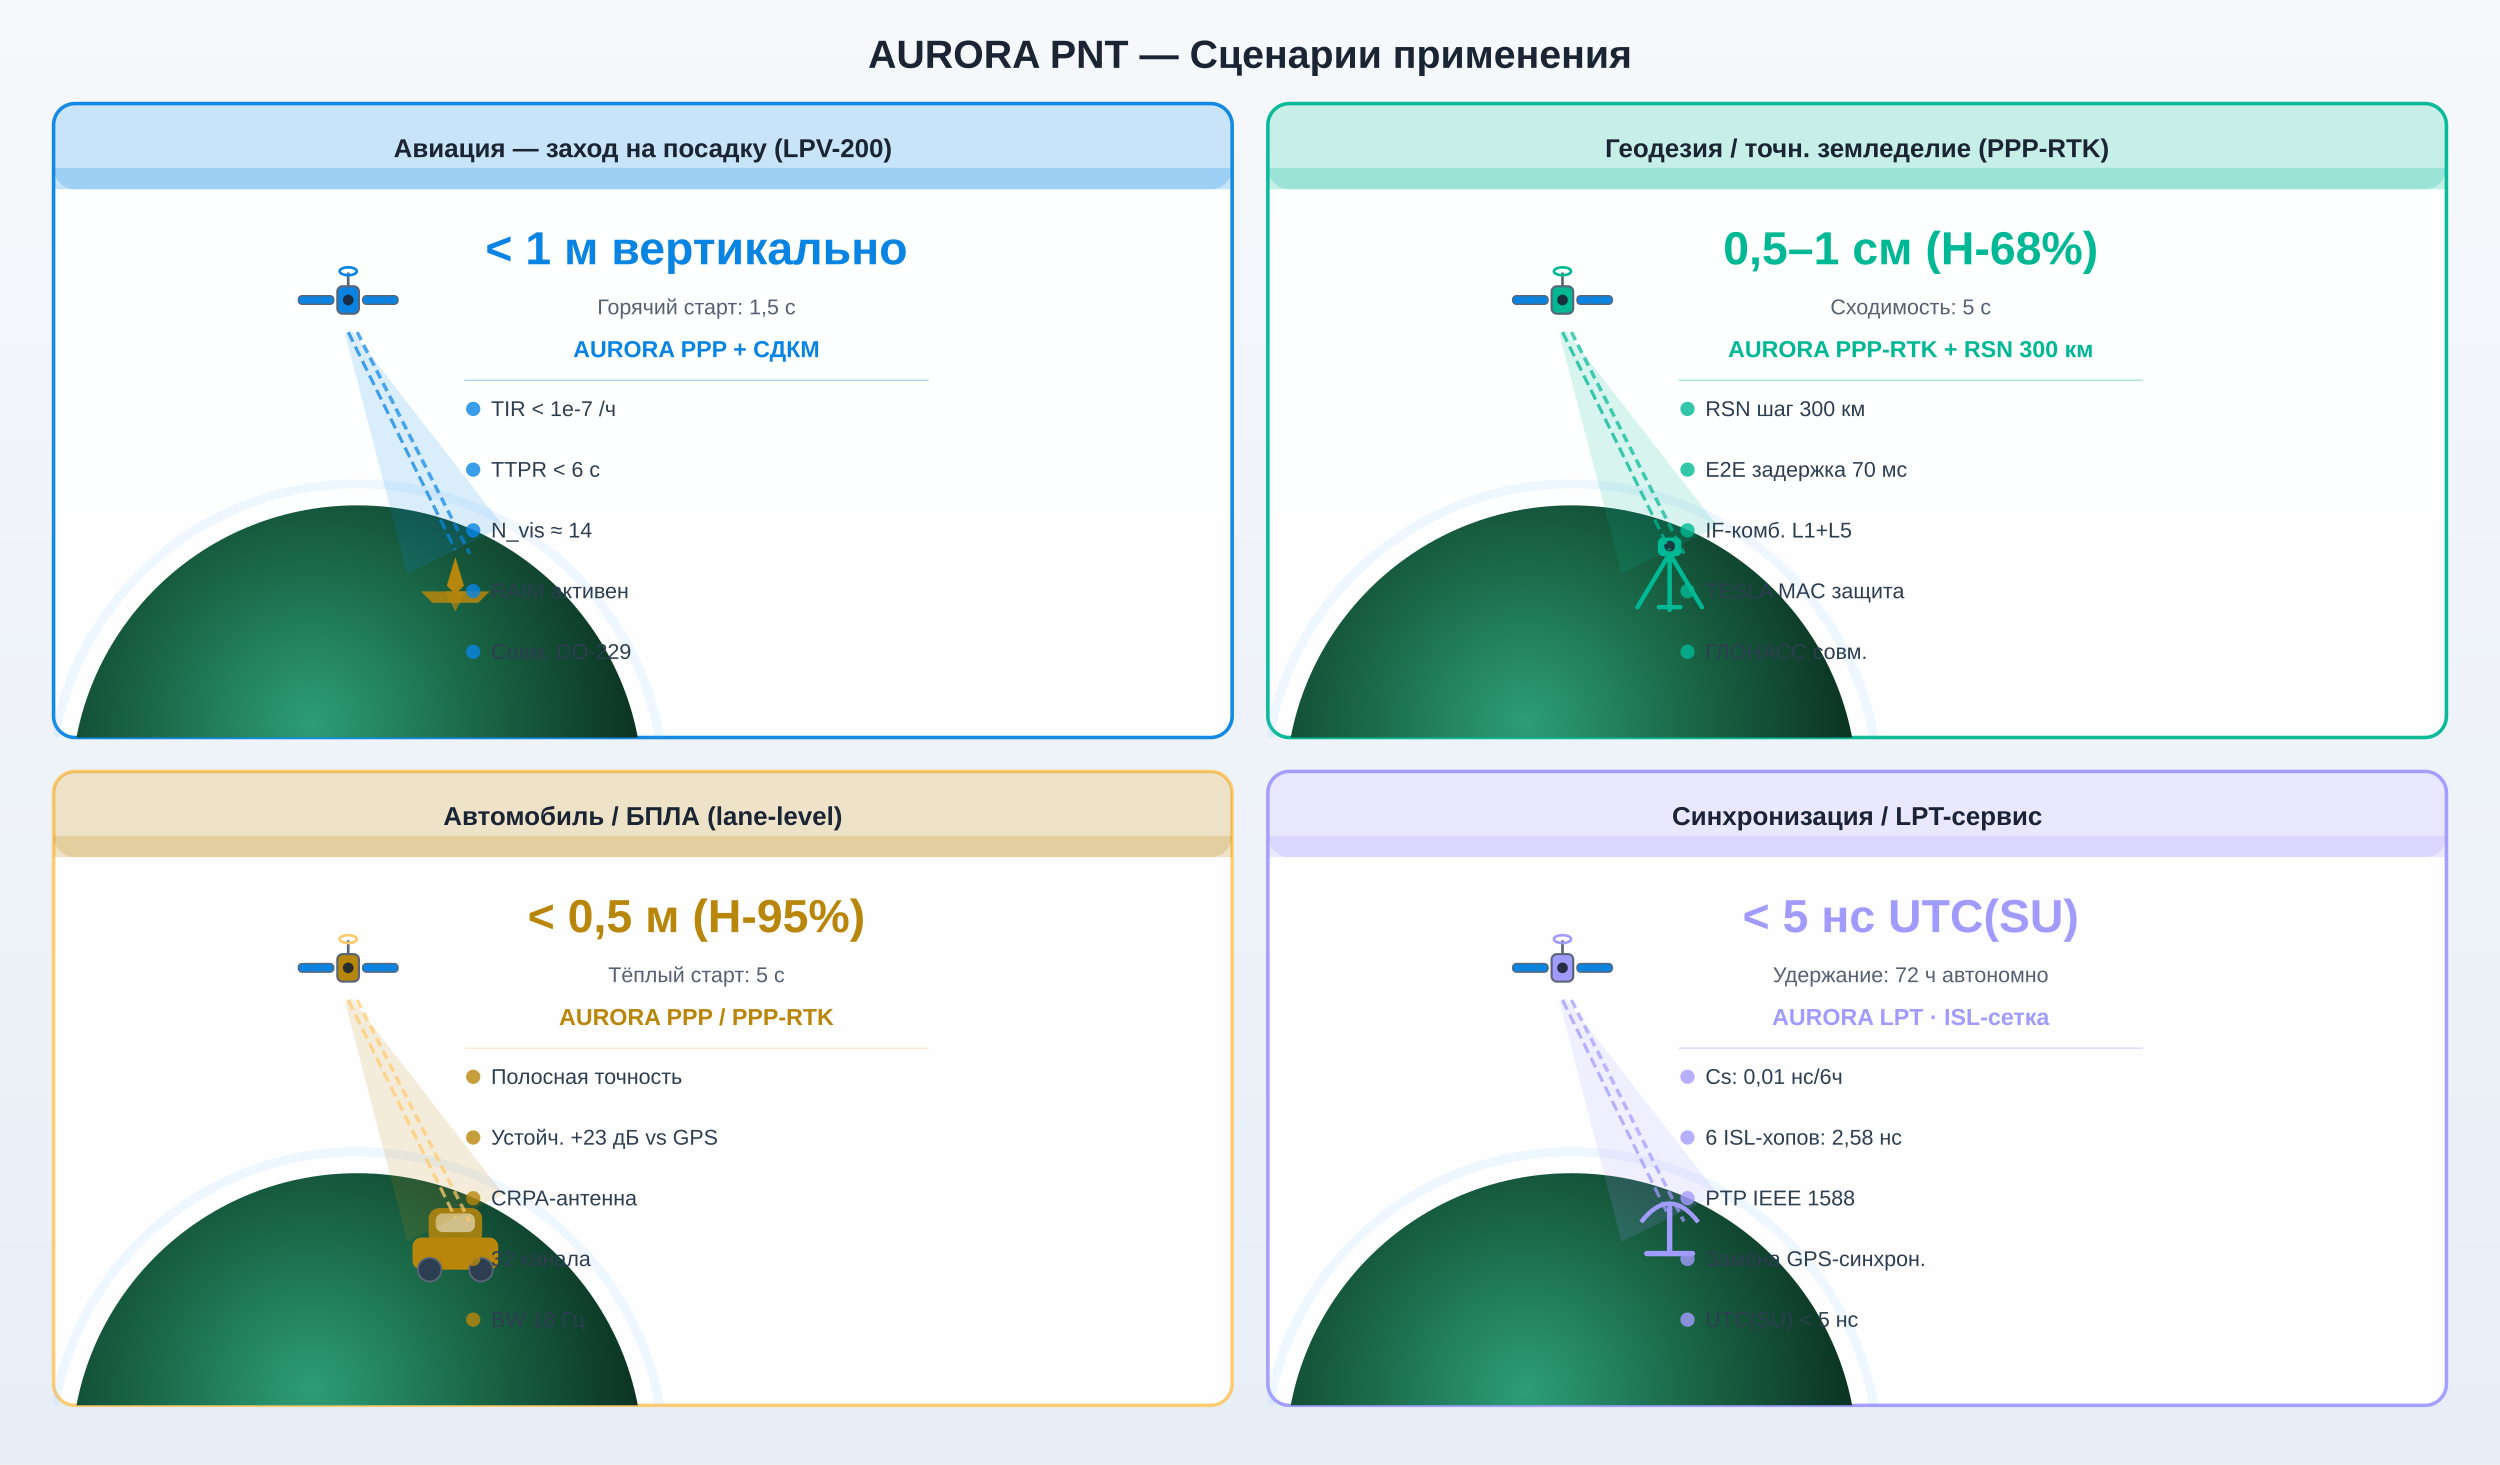
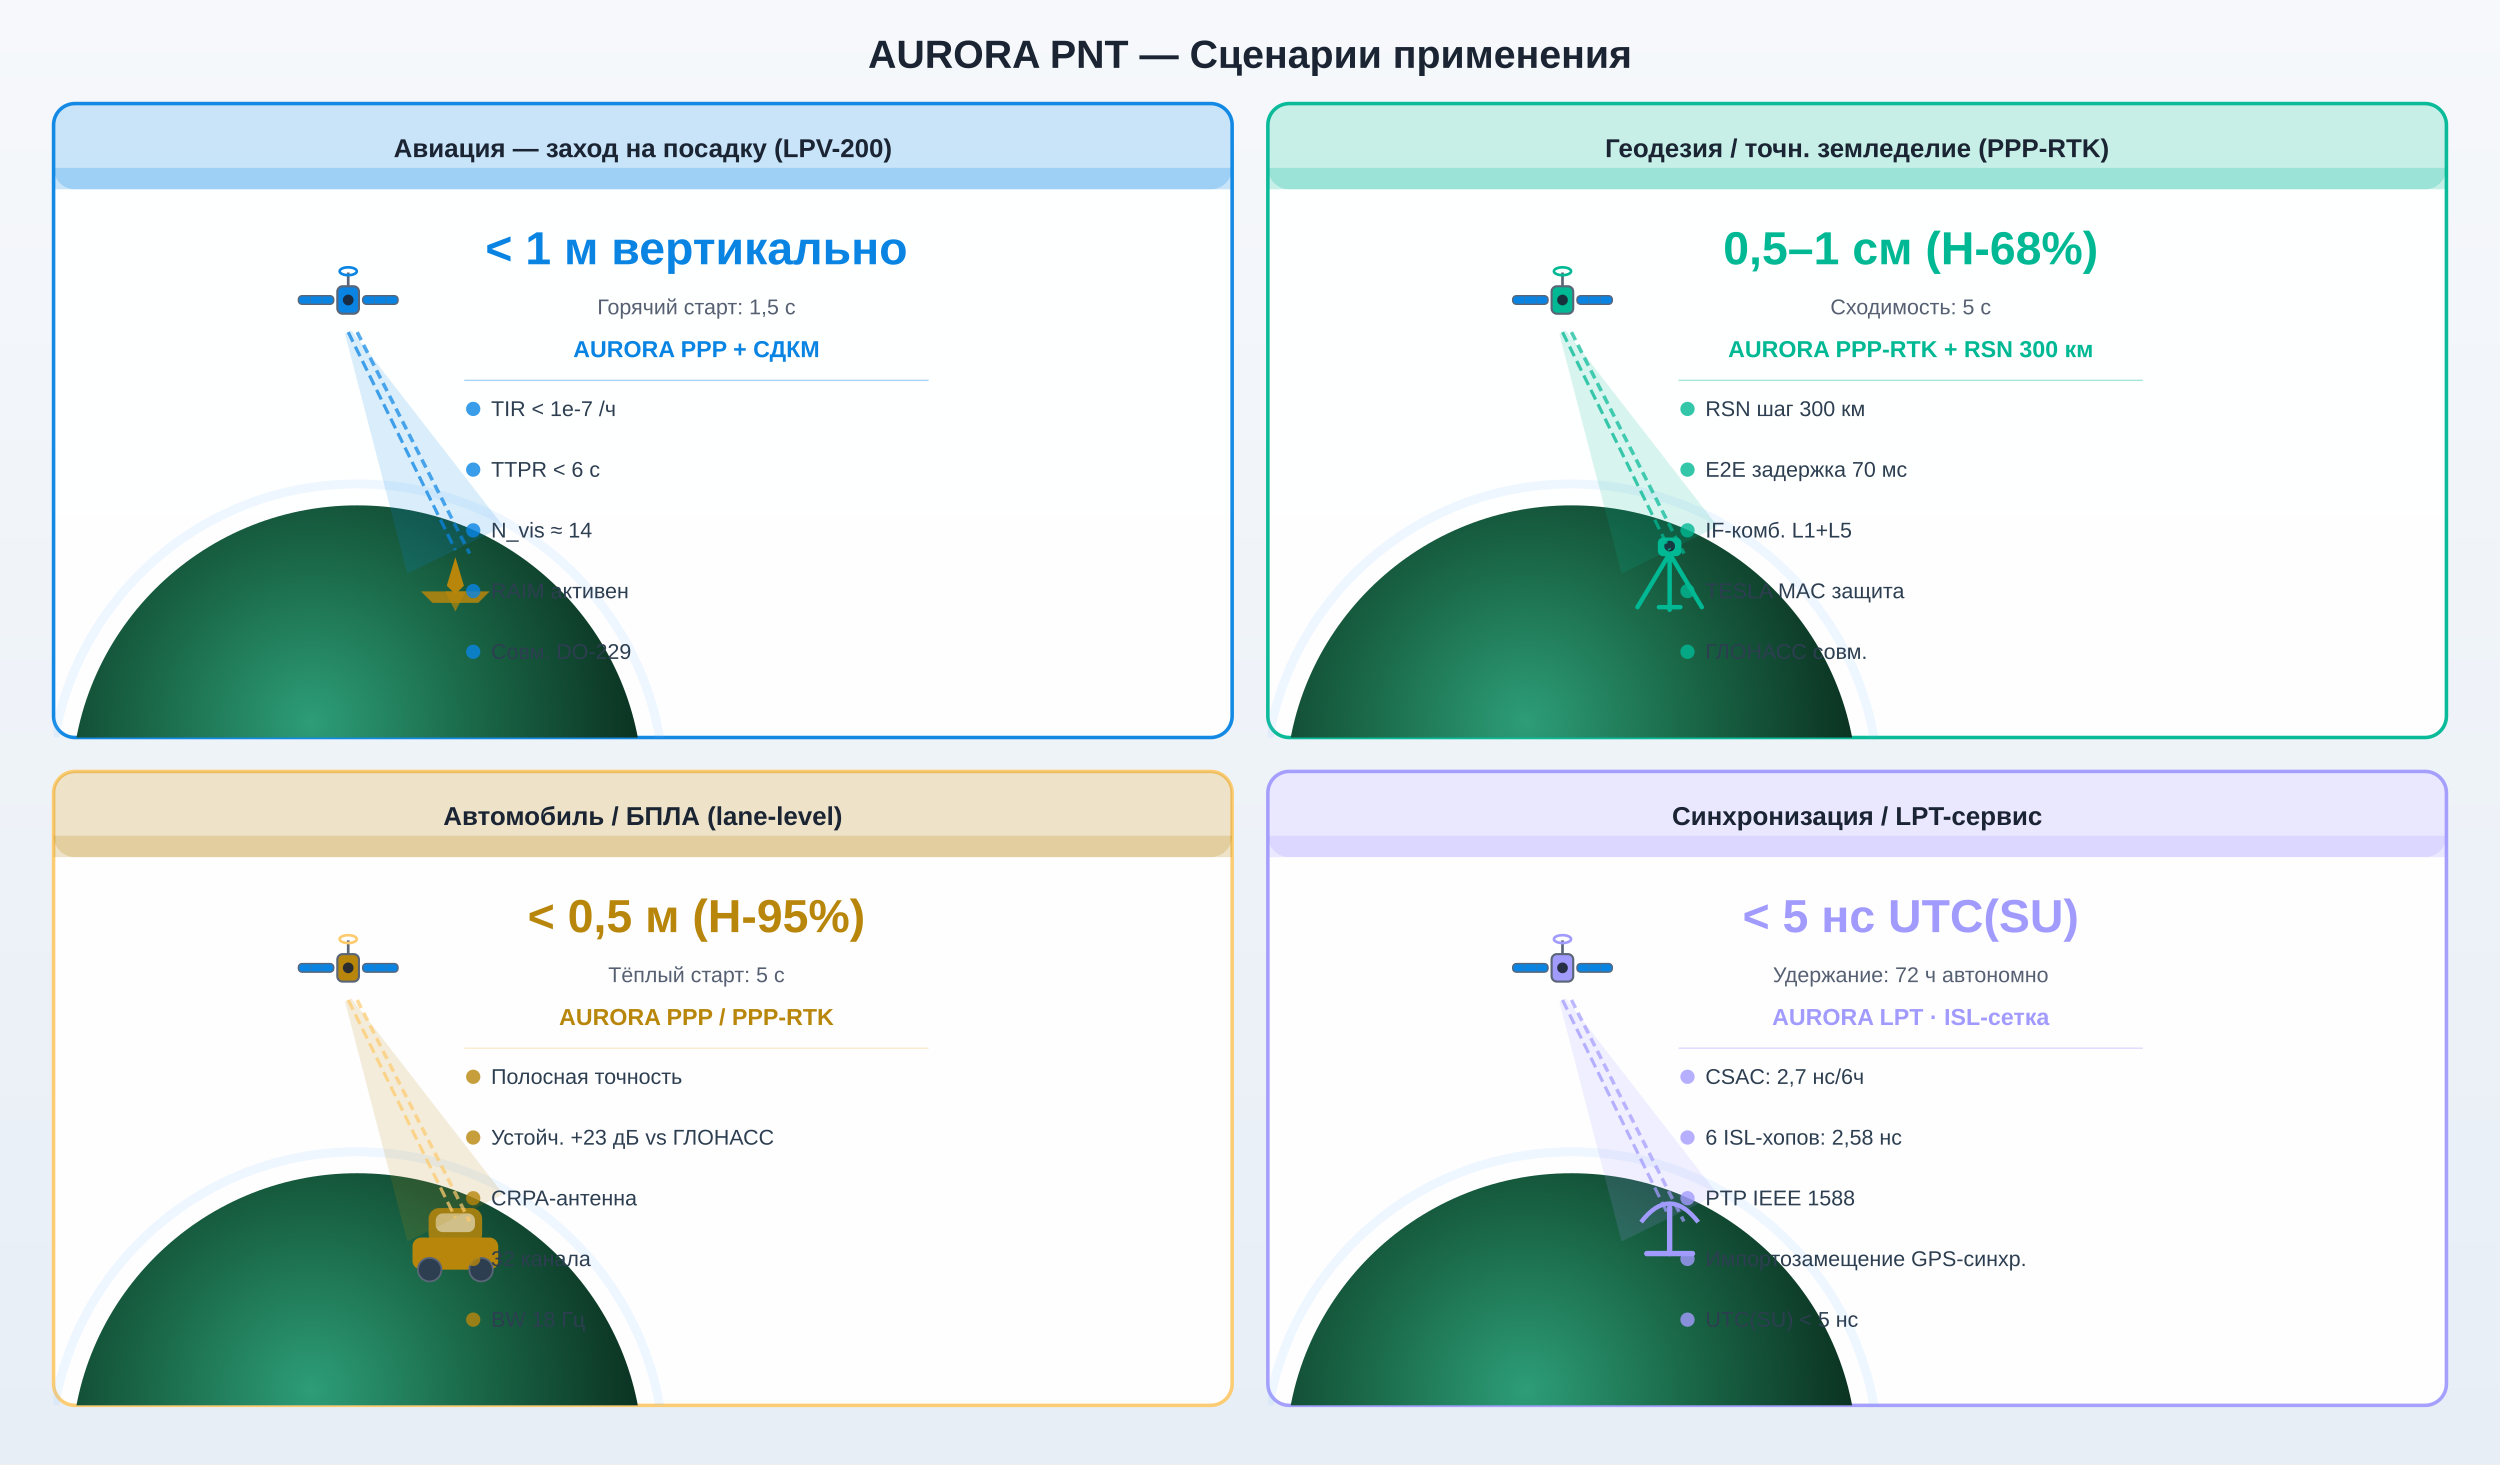
<svg xmlns="http://www.w3.org/2000/svg" width="1400" height="820">
  <defs>
    <linearGradient id="space_bg" x1="0" y1="0" x2="0" y2="1" gradientUnits="objectBoundingBox">
      <stop offset="0%" stop-color="#f6f8fb" />
      <stop offset="100%" stop-color="#e7eef6" />
    </linearGradient>
    <radialGradient id="earth_grad" cx="42%" cy="38%" r="60%">
      <stop offset="0%" stop-color="#2d9d78" />
      <stop offset="45%" stop-color="#1b6b4a" />
      <stop offset="100%" stop-color="#0a2e1f" />
    </radialGradient>
    <radialGradient id="atm_grad" cx="50%" cy="50%" r="50%">
      <stop offset="80%" stop-color="#74b9ff" stop-opacity="0" />
      <stop offset="100%" stop-color="#74b9ff" stop-opacity="0.18" />
    </radialGradient>
    <filter id="glow_green" x="-50%" y="-50%" width="200%" height="200%">
      <feGaussianBlur in="SourceGraphic" stdDeviation="4" result="blur" />
      <feMerge>
        <feMergeNode in="blur" />
        <feMergeNode in="SourceGraphic" />
      </feMerge>
    </filter>
    <filter id="glow_user" x="-60%" y="-60%" width="220%" height="220%">
      <feGaussianBlur in="SourceGraphic" stdDeviation="3" result="blur" />
      <feMerge>
        <feMergeNode in="blur" />
        <feMergeNode in="SourceGraphic" />
      </feMerge>
    </filter>
    <filter id="glow_mcs" x="-60%" y="-60%" width="220%" height="220%">
      <feGaussianBlur in="SourceGraphic" stdDeviation="5" result="blur" />
      <feMerge>
        <feMergeNode in="blur" />
        <feMergeNode in="SourceGraphic" />
      </feMerge>
    </filter>
    <filter id="text_glow">
      <feGaussianBlur in="SourceGraphic" stdDeviation="3" result="blur" />
      <feMerge>
        <feMergeNode in="blur" />
        <feMergeNode in="SourceGraphic" />
      </feMerge>
    </filter>
    <clipPath id="earth_clip">
      <rect x="0" y="0" width="1400" height="800" />
    </clipPath>
  </defs>
  <rect width="1400" height="820" fill="url(#space_bg)" />
  <text x="700" y="38" text-anchor="middle" font-family="Arial,sans-serif" font-size="22" font-weight="bold" fill="#1a2433">AURORA PNT — Сценарии применения</text>
  <rect x="30" y="58" width="660" height="355" rx="12" fill="#ffffff" stroke="#0984e3" stroke-width="2" opacity="0.95" />
  <rect x="30" y="58" width="660" height="48" rx="12" fill="#0984e3" opacity="0.22" />
  <rect x="30" y="94" width="660" height="12" fill="#0984e3" opacity="0.22" />
  <text x="360" y="88" text-anchor="middle" font-family="Arial,sans-serif" font-size="14.5" font-weight="bold" fill="#1a2433">Авиация — заход на посадку (LPV-200)</text>
  <circle cx="200" cy="443" r="160" fill="url(#earth_grad)" clip-path="url(#panel_clip_30_58)" />
  <clipPath id="panel_clip_30_58">
    <rect x="30" y="58" width="660" height="355" />
  </clipPath>
  <circle cx="200" cy="443" r="172" fill="none" stroke="#74b9ff" stroke-width="5" opacity="0.12" clip-path="url(#panel_clip_30_58)" />
  <g transform="translate(195,168) rotate(0)">
    <rect x="-6.1" y="-7.7" width="12.1" height="15.4" rx="3" fill="#0984e3" stroke="#5a6678" stroke-width="1.2" />
    <rect x="-27.9" y="-2.4" width="19.8" height="4.8" rx="2" fill="#0984e3" stroke="#5a6678" stroke-width="0.8" />
    <line x1="-21.2" y1="-2.4" x2="-21.2" y2="2.4" stroke="#5a6678" stroke-width="0.4" opacity="0.5" />
    <line x1="-14.7" y1="-2.4" x2="-14.7" y2="2.4" stroke="#5a6678" stroke-width="0.4" opacity="0.5" />
    <rect x="8.1" y="-2.4" width="19.8" height="4.8" rx="2" fill="#0984e3" stroke="#5a6678" stroke-width="0.8" />
    <line x1="14.7" y1="-2.4" x2="14.7" y2="2.4" stroke="#5a6678" stroke-width="0.4" opacity="0.5" />
    <line x1="21.2" y1="-2.4" x2="21.2" y2="2.4" stroke="#5a6678" stroke-width="0.4" opacity="0.5" />
    <line x1="0" y1="-7.7" x2="0" y2="-15.4" stroke="#5a6678" stroke-width="1.5" />
    <ellipse cx="0" cy="-16.1" rx="4.8" ry="2.2" fill="none" stroke="#0984e3" stroke-width="1.5" />
    <circle cx="0" cy="0" r="3" fill="#1a2433" opacity="0.9" />
  </g>
  <g>
    <path d="M235.8,331.2 L274.2,331.2 L267.8,337.6 L242.2,337.6 Z" fill="#b8860b" opacity="0.85" />
    <path d="M255,312.0 L259.8,328 L255,332.8 L250.2,328 Z" fill="#b8860b" />
    <path d="M249.24,331.2 L255,342.4 L260.76,331.2" fill="#b8860b" opacity="0.7" />
  </g>
  <polygon points="193.2,186.9 196.8,185.1 281.9,294.8 228.1,321.2" fill="#0984e3" opacity="0.15" />
  <line x1="195.0" y1="186.0" x2="255.0" y2="308.0" stroke="#0984e3" stroke-width="1.8" opacity="0.75" stroke-dasharray="6,3" />
  <line x1="200" y1="186" x2="263" y2="310" stroke="#0984e3" stroke-width="2" opacity="0.7" stroke-dasharray="5,3" clip-path="url(#panel_clip_30_58)" />
  <text x="390" y="148" text-anchor="middle" font-family="Arial,sans-serif" font-size="26" font-weight="bold" fill="#0984e3">&lt; 1 м вертикально</text>
  <text x="390.0" y="176.0" text-anchor="middle" font-family="Arial,sans-serif" font-size="12" font-weight="normal" fill="#566072" opacity="1.0">Горячий старт: 1,5 с</text>
  <text x="390" y="200" text-anchor="middle" font-family="Arial,sans-serif" font-size="13" font-weight="bold" fill="#0984e3">AURORA PPP + СДКМ</text>
  <line x1="260" y1="213" x2="520" y2="213" stroke="#0984e3" stroke-width="0.8" opacity="0.35" />
  <circle cx="265" cy="229" r="4" fill="#0984e3" opacity="0.8" />
  <text x="275.0" y="233.0" text-anchor="start" font-family="Arial,sans-serif" font-size="12" font-weight="normal" fill="#2c3e50" opacity="1.0">TIR &lt; 1e-7 /ч</text>
  <circle cx="265" cy="263" r="4" fill="#0984e3" opacity="0.8" />
  <text x="275.0" y="267.0" text-anchor="start" font-family="Arial,sans-serif" font-size="12" font-weight="normal" fill="#2c3e50" opacity="1.0">TTPR &lt; 6 с</text>
  <circle cx="265" cy="297" r="4" fill="#0984e3" opacity="0.8" />
  <text x="275.0" y="301.0" text-anchor="start" font-family="Arial,sans-serif" font-size="12" font-weight="normal" fill="#2c3e50" opacity="1.0">N_vis ≈ 14</text>
  <circle cx="265" cy="331" r="4" fill="#0984e3" opacity="0.8" />
  <text x="275.0" y="335.0" text-anchor="start" font-family="Arial,sans-serif" font-size="12" font-weight="normal" fill="#2c3e50" opacity="1.0">RAIM активен</text>
  <circle cx="265" cy="365" r="4" fill="#0984e3" opacity="0.8" />
  <text x="275.0" y="369.0" text-anchor="start" font-family="Arial,sans-serif" font-size="12" font-weight="normal" fill="#2c3e50" opacity="1.0">Совм. DO-229</text>
  <rect x="710" y="58" width="660" height="355" rx="12" fill="#ffffff" stroke="#00b894" stroke-width="2" opacity="0.95" />
  <rect x="710" y="58" width="660" height="48" rx="12" fill="#00b894" opacity="0.22" />
  <rect x="710" y="94" width="660" height="12" fill="#00b894" opacity="0.22" />
  <text x="1040" y="88" text-anchor="middle" font-family="Arial,sans-serif" font-size="14.5" font-weight="bold" fill="#1a2433">Геодезия / точн. земледелие (PPP-RTK)</text>
  <circle cx="880" cy="443" r="160" fill="url(#earth_grad)" clip-path="url(#panel_clip_710_58)" />
  <clipPath id="panel_clip_710_58">
    <rect x="710" y="58" width="660" height="355" />
  </clipPath>
  <circle cx="880" cy="443" r="172" fill="none" stroke="#74b9ff" stroke-width="5" opacity="0.12" clip-path="url(#panel_clip_710_58)" />
  <g transform="translate(875,168) rotate(0)">
    <rect x="-6.1" y="-7.7" width="12.1" height="15.4" rx="3" fill="#00b894" stroke="#5a6678" stroke-width="1.2" />
    <rect x="-27.9" y="-2.4" width="19.8" height="4.8" rx="2" fill="#0984e3" stroke="#5a6678" stroke-width="0.8" />
    <line x1="-21.2" y1="-2.4" x2="-21.2" y2="2.4" stroke="#5a6678" stroke-width="0.4" opacity="0.5" />
    <line x1="-14.7" y1="-2.4" x2="-14.7" y2="2.4" stroke="#5a6678" stroke-width="0.4" opacity="0.5" />
    <rect x="8.1" y="-2.4" width="19.8" height="4.8" rx="2" fill="#0984e3" stroke="#5a6678" stroke-width="0.8" />
    <line x1="14.7" y1="-2.4" x2="14.7" y2="2.4" stroke="#5a6678" stroke-width="0.4" opacity="0.5" />
    <line x1="21.2" y1="-2.4" x2="21.2" y2="2.4" stroke="#5a6678" stroke-width="0.4" opacity="0.5" />
    <line x1="0" y1="-7.7" x2="0" y2="-15.4" stroke="#5a6678" stroke-width="1.5" />
    <ellipse cx="0" cy="-16.1" rx="4.8" ry="2.2" fill="none" stroke="#00b894" stroke-width="1.5" />
    <circle cx="0" cy="0" r="3" fill="#1a2433" opacity="0.9" />
  </g>
  <g>
    <path d="M935,310.0 L917.0,340.0 M935,310.0 L953.0,340.0 M935,310.0 L935,341.5 M929.0,340.0 L941.0,340.0" stroke="#00b894" stroke-width="2.5" fill="none" stroke-linecap="round" />
    <rect x="928.4" y="301.0" width="13.2" height="10.5" rx="3" fill="#00b894" />
    <circle cx="935.0" cy="305.8" r="3.0" fill="#1a2433" />
  </g>
  <polygon points="873.2,186.9 876.8,185.1 961.9,294.8 908.1,321.2" fill="#00b894" opacity="0.15" />
  <line x1="875.0" y1="186.0" x2="935.0" y2="308.0" stroke="#00b894" stroke-width="1.8" opacity="0.75" stroke-dasharray="6,3" />
  <line x1="880" y1="186" x2="943" y2="310" stroke="#00b894" stroke-width="2" opacity="0.7" stroke-dasharray="5,3" clip-path="url(#panel_clip_710_58)" />
  <text x="1070" y="148" text-anchor="middle" font-family="Arial,sans-serif" font-size="26" font-weight="bold" fill="#00b894">0,5–1 см (H-68%)</text>
  <text x="1070.0" y="176.0" text-anchor="middle" font-family="Arial,sans-serif" font-size="12" font-weight="normal" fill="#566072" opacity="1.0">Сходимость: 5 с</text>
  <text x="1070" y="200" text-anchor="middle" font-family="Arial,sans-serif" font-size="13" font-weight="bold" fill="#00b894">AURORA PPP-RTK + RSN 300 км</text>
  <line x1="940" y1="213" x2="1200" y2="213" stroke="#00b894" stroke-width="0.8" opacity="0.35" />
  <circle cx="945" cy="229" r="4" fill="#00b894" opacity="0.8" />
  <text x="955.0" y="233.0" text-anchor="start" font-family="Arial,sans-serif" font-size="12" font-weight="normal" fill="#2c3e50" opacity="1.0">RSN шаг 300 км</text>
  <circle cx="945" cy="263" r="4" fill="#00b894" opacity="0.8" />
  <text x="955.0" y="267.0" text-anchor="start" font-family="Arial,sans-serif" font-size="12" font-weight="normal" fill="#2c3e50" opacity="1.0">E2E задержка 70 мс</text>
  <circle cx="945" cy="297" r="4" fill="#00b894" opacity="0.8" />
  <text x="955.0" y="301.0" text-anchor="start" font-family="Arial,sans-serif" font-size="12" font-weight="normal" fill="#2c3e50" opacity="1.0">IF-комб. L1+L5</text>
  <circle cx="945" cy="331" r="4" fill="#00b894" opacity="0.8" />
  <text x="955.0" y="335.0" text-anchor="start" font-family="Arial,sans-serif" font-size="12" font-weight="normal" fill="#2c3e50" opacity="1.0">TESLA MAC защита</text>
  <circle cx="945" cy="365" r="4" fill="#00b894" opacity="0.8" />
  <text x="955.0" y="369.0" text-anchor="start" font-family="Arial,sans-serif" font-size="12" font-weight="normal" fill="#2c3e50" opacity="1.0">ГЛОНАСС совм.</text>
  <rect x="30" y="432" width="660" height="355" rx="12" fill="#ffffff" stroke="#fdcb6e" stroke-width="2" opacity="0.95" />
  <rect x="30" y="432" width="660" height="48" rx="12" fill="#b8860b" opacity="0.22" />
  <rect x="30" y="468" width="660" height="12" fill="#b8860b" opacity="0.22" />
  <text x="360" y="462" text-anchor="middle" font-family="Arial,sans-serif" font-size="14.5" font-weight="bold" fill="#1a2433">Автомобиль / БПЛА (lane-level)</text>
  <circle cx="200" cy="817" r="160" fill="url(#earth_grad)" clip-path="url(#panel_clip_30_432)" />
  <clipPath id="panel_clip_30_432">
    <rect x="30" y="432" width="660" height="355" />
  </clipPath>
  <circle cx="200" cy="817" r="172" fill="none" stroke="#74b9ff" stroke-width="5" opacity="0.12" clip-path="url(#panel_clip_30_432)" />
  <g transform="translate(195,542) rotate(0)">
    <rect x="-6.1" y="-7.7" width="12.1" height="15.4" rx="3" fill="#b8860b" stroke="#5a6678" stroke-width="1.2" />
    <rect x="-27.9" y="-2.4" width="19.8" height="4.8" rx="2" fill="#0984e3" stroke="#5a6678" stroke-width="0.8" />
    <line x1="-21.2" y1="-2.4" x2="-21.2" y2="2.4" stroke="#5a6678" stroke-width="0.4" opacity="0.5" />
    <line x1="-14.7" y1="-2.4" x2="-14.7" y2="2.4" stroke="#5a6678" stroke-width="0.4" opacity="0.5" />
    <rect x="8.1" y="-2.4" width="19.8" height="4.8" rx="2" fill="#0984e3" stroke="#5a6678" stroke-width="0.8" />
    <line x1="14.7" y1="-2.4" x2="14.7" y2="2.4" stroke="#5a6678" stroke-width="0.4" opacity="0.5" />
    <line x1="21.2" y1="-2.4" x2="21.2" y2="2.4" stroke="#5a6678" stroke-width="0.4" opacity="0.5" />
    <line x1="0" y1="-7.7" x2="0" y2="-15.4" stroke="#5a6678" stroke-width="1.5" />
    <ellipse cx="0" cy="-16.1" rx="4.8" ry="2.2" fill="none" stroke="#fdcb6e" stroke-width="1.5" />
    <circle cx="0" cy="0" r="3" fill="#1a2433" opacity="0.9" />
  </g>
  <g>
    <rect x="231.0" y="693.0" width="48.0" height="18.0" rx="5" fill="#b8860b" />
    <rect x="240.0" y="676.5" width="30.0" height="20.5" rx="6" fill="#b8860b" opacity="0.85" />
    <circle cx="240.6" cy="711.0" r="6.6" fill="#2c3e50" stroke="#5a6678" stroke-width="1" />
    <circle cx="269.4" cy="711.0" r="6.6" fill="#2c3e50" stroke="#5a6678" stroke-width="1" />
    <rect x="244.0" y="679.5" width="22.0" height="10.5" rx="4" fill="#ffffff" opacity="0.5" />
  </g>
  <polygon points="193.2,560.9 196.8,559.1 281.9,668.8 228.1,695.2" fill="#b8860b" opacity="0.15" />
  <line x1="195.0" y1="560.0" x2="255.0" y2="682.0" stroke="#fdcb6e" stroke-width="1.8" opacity="0.75" stroke-dasharray="6,3" />
  <line x1="200" y1="560" x2="263" y2="684" stroke="#fdcb6e" stroke-width="2" opacity="0.7" stroke-dasharray="5,3" clip-path="url(#panel_clip_30_432)" />
  <text x="390" y="522" text-anchor="middle" font-family="Arial,sans-serif" font-size="26" font-weight="bold" fill="#b8860b">&lt; 0,5 м (H-95%)</text>
  <text x="390.0" y="550.0" text-anchor="middle" font-family="Arial,sans-serif" font-size="12" font-weight="normal" fill="#566072" opacity="1.0">Тёплый старт: 5 с</text>
  <text x="390" y="574" text-anchor="middle" font-family="Arial,sans-serif" font-size="13" font-weight="bold" fill="#b8860b">AURORA PPP / PPP-RTK</text>
  <line x1="260" y1="587" x2="520" y2="587" stroke="#fdcb6e" stroke-width="0.8" opacity="0.35" />
  <circle cx="265" cy="603" r="4" fill="#b8860b" opacity="0.8" />
  <text x="275.0" y="607.0" text-anchor="start" font-family="Arial,sans-serif" font-size="12" font-weight="normal" fill="#2c3e50" opacity="1.0">Полосная точность</text>
  <circle cx="265" cy="637" r="4" fill="#b8860b" opacity="0.8" />
-   <text x="275.0" y="641.0" text-anchor="start" font-family="Arial,sans-serif" font-size="12" font-weight="normal" fill="#2c3e50" opacity="1.0">Устойч. +23 дБ vs GPS</text>
+   <text x="275.0" y="641.0" text-anchor="start" font-family="Arial,sans-serif" font-size="12" font-weight="normal" fill="#2c3e50" opacity="1.0">Устойч. +23 дБ vs ГЛОНАСС</text>
  <circle cx="265" cy="671" r="4" fill="#b8860b" opacity="0.8" />
  <text x="275.0" y="675.0" text-anchor="start" font-family="Arial,sans-serif" font-size="12" font-weight="normal" fill="#2c3e50" opacity="1.0">CRPA-антенна</text>
  <circle cx="265" cy="705" r="4" fill="#b8860b" opacity="0.8" />
  <text x="275.0" y="709.0" text-anchor="start" font-family="Arial,sans-serif" font-size="12" font-weight="normal" fill="#2c3e50" opacity="1.0">32 канала</text>
  <circle cx="265" cy="739" r="4" fill="#b8860b" opacity="0.8" />
  <text x="275.0" y="743.0" text-anchor="start" font-family="Arial,sans-serif" font-size="12" font-weight="normal" fill="#2c3e50" opacity="1.0">BW 18 Гц</text>
  <rect x="710" y="432" width="660" height="355" rx="12" fill="#ffffff" stroke="#a29bfe" stroke-width="2" opacity="0.95" />
  <rect x="710" y="432" width="660" height="48" rx="12" fill="#a29bfe" opacity="0.22" />
  <rect x="710" y="468" width="660" height="12" fill="#a29bfe" opacity="0.22" />
  <text x="1040" y="462" text-anchor="middle" font-family="Arial,sans-serif" font-size="14.5" font-weight="bold" fill="#1a2433">Синхронизация / LPT-сервис</text>
  <circle cx="880" cy="817" r="160" fill="url(#earth_grad)" clip-path="url(#panel_clip_710_432)" />
  <clipPath id="panel_clip_710_432">
    <rect x="710" y="432" width="660" height="355" />
  </clipPath>
  <circle cx="880" cy="817" r="172" fill="none" stroke="#74b9ff" stroke-width="5" opacity="0.12" clip-path="url(#panel_clip_710_432)" />
  <g transform="translate(875,542) rotate(0)">
    <rect x="-6.1" y="-7.7" width="12.1" height="15.4" rx="3" fill="#a29bfe" stroke="#5a6678" stroke-width="1.2" />
    <rect x="-27.9" y="-2.4" width="19.8" height="4.8" rx="2" fill="#0984e3" stroke="#5a6678" stroke-width="0.8" />
    <line x1="-21.2" y1="-2.4" x2="-21.2" y2="2.4" stroke="#5a6678" stroke-width="0.4" opacity="0.5" />
    <line x1="-14.7" y1="-2.4" x2="-14.7" y2="2.4" stroke="#5a6678" stroke-width="0.4" opacity="0.5" />
    <rect x="8.1" y="-2.4" width="19.8" height="4.8" rx="2" fill="#0984e3" stroke="#5a6678" stroke-width="0.8" />
    <line x1="14.7" y1="-2.4" x2="14.7" y2="2.4" stroke="#5a6678" stroke-width="0.4" opacity="0.5" />
    <line x1="21.2" y1="-2.4" x2="21.2" y2="2.4" stroke="#5a6678" stroke-width="0.4" opacity="0.5" />
    <line x1="0" y1="-7.7" x2="0" y2="-15.4" stroke="#5a6678" stroke-width="1.5" />
    <ellipse cx="0" cy="-16.1" rx="4.8" ry="2.2" fill="none" stroke="#a29bfe" stroke-width="1.5" />
    <circle cx="0" cy="0" r="3" fill="#1a2433" opacity="0.9" />
  </g>
  <g>
    <line x1="935.0" y1="702.0" x2="935.0" y2="676.4" stroke="#a29bfe" stroke-width="3" stroke-linecap="round" />
    <line x1="922.2" y1="702.0" x2="947.8" y2="702.0" stroke="#a29bfe" stroke-width="3" stroke-linecap="round" />
    <path d="M919.0,684.4 Q935.0,663.6 951.0,684.4" stroke="#a29bfe" stroke-width="2.5" fill="none" />
  </g>
  <polygon points="873.2,560.9 876.8,559.1 961.9,668.8 908.1,695.2" fill="#a29bfe" opacity="0.15" />
  <line x1="875.0" y1="560.0" x2="935.0" y2="682.0" stroke="#a29bfe" stroke-width="1.8" opacity="0.75" stroke-dasharray="6,3" />
  <line x1="880" y1="560" x2="943" y2="684" stroke="#a29bfe" stroke-width="2" opacity="0.7" stroke-dasharray="5,3" clip-path="url(#panel_clip_710_432)" />
  <text x="1070" y="522" text-anchor="middle" font-family="Arial,sans-serif" font-size="26" font-weight="bold" fill="#a29bfe">&lt; 5 нс UTC(SU)</text>
  <text x="1070.0" y="550.0" text-anchor="middle" font-family="Arial,sans-serif" font-size="12" font-weight="normal" fill="#566072" opacity="1.0">Удержание: 72 ч автономно</text>
  <text x="1070" y="574" text-anchor="middle" font-family="Arial,sans-serif" font-size="13" font-weight="bold" fill="#a29bfe">AURORA LPT · ISL-сетка</text>
  <line x1="940" y1="587" x2="1200" y2="587" stroke="#a29bfe" stroke-width="0.8" opacity="0.35" />
  <circle cx="945" cy="603" r="4" fill="#a29bfe" opacity="0.8" />
-   <text x="955.0" y="607.0" text-anchor="start" font-family="Arial,sans-serif" font-size="12" font-weight="normal" fill="#2c3e50" opacity="1.0">Cs: 0,01 нс/6ч</text>
+   <text x="955.0" y="607.0" text-anchor="start" font-family="Arial,sans-serif" font-size="12" font-weight="normal" fill="#2c3e50" opacity="1.0">CSAC: 2,7 нс/6ч</text>
  <circle cx="945" cy="637" r="4" fill="#a29bfe" opacity="0.8" />
  <text x="955.0" y="641.0" text-anchor="start" font-family="Arial,sans-serif" font-size="12" font-weight="normal" fill="#2c3e50" opacity="1.0">6 ISL-хопов: 2,58 нс</text>
  <circle cx="945" cy="671" r="4" fill="#a29bfe" opacity="0.8" />
  <text x="955.0" y="675.0" text-anchor="start" font-family="Arial,sans-serif" font-size="12" font-weight="normal" fill="#2c3e50" opacity="1.0">PTP IEEE 1588</text>
  <circle cx="945" cy="705" r="4" fill="#a29bfe" opacity="0.8" />
-   <text x="955.0" y="709.0" text-anchor="start" font-family="Arial,sans-serif" font-size="12" font-weight="normal" fill="#2c3e50" opacity="1.0">Замена GPS-синхрон.</text>
+   <text x="955.0" y="709.0" text-anchor="start" font-family="Arial,sans-serif" font-size="12" font-weight="normal" fill="#2c3e50" opacity="1.0">Импортозамещение GPS-синхр.</text>
  <circle cx="945" cy="739" r="4" fill="#a29bfe" opacity="0.8" />
  <text x="955.0" y="743.0" text-anchor="start" font-family="Arial,sans-serif" font-size="12" font-weight="normal" fill="#2c3e50" opacity="1.0">UTC(SU) &lt; 5 нс</text>
</svg>
